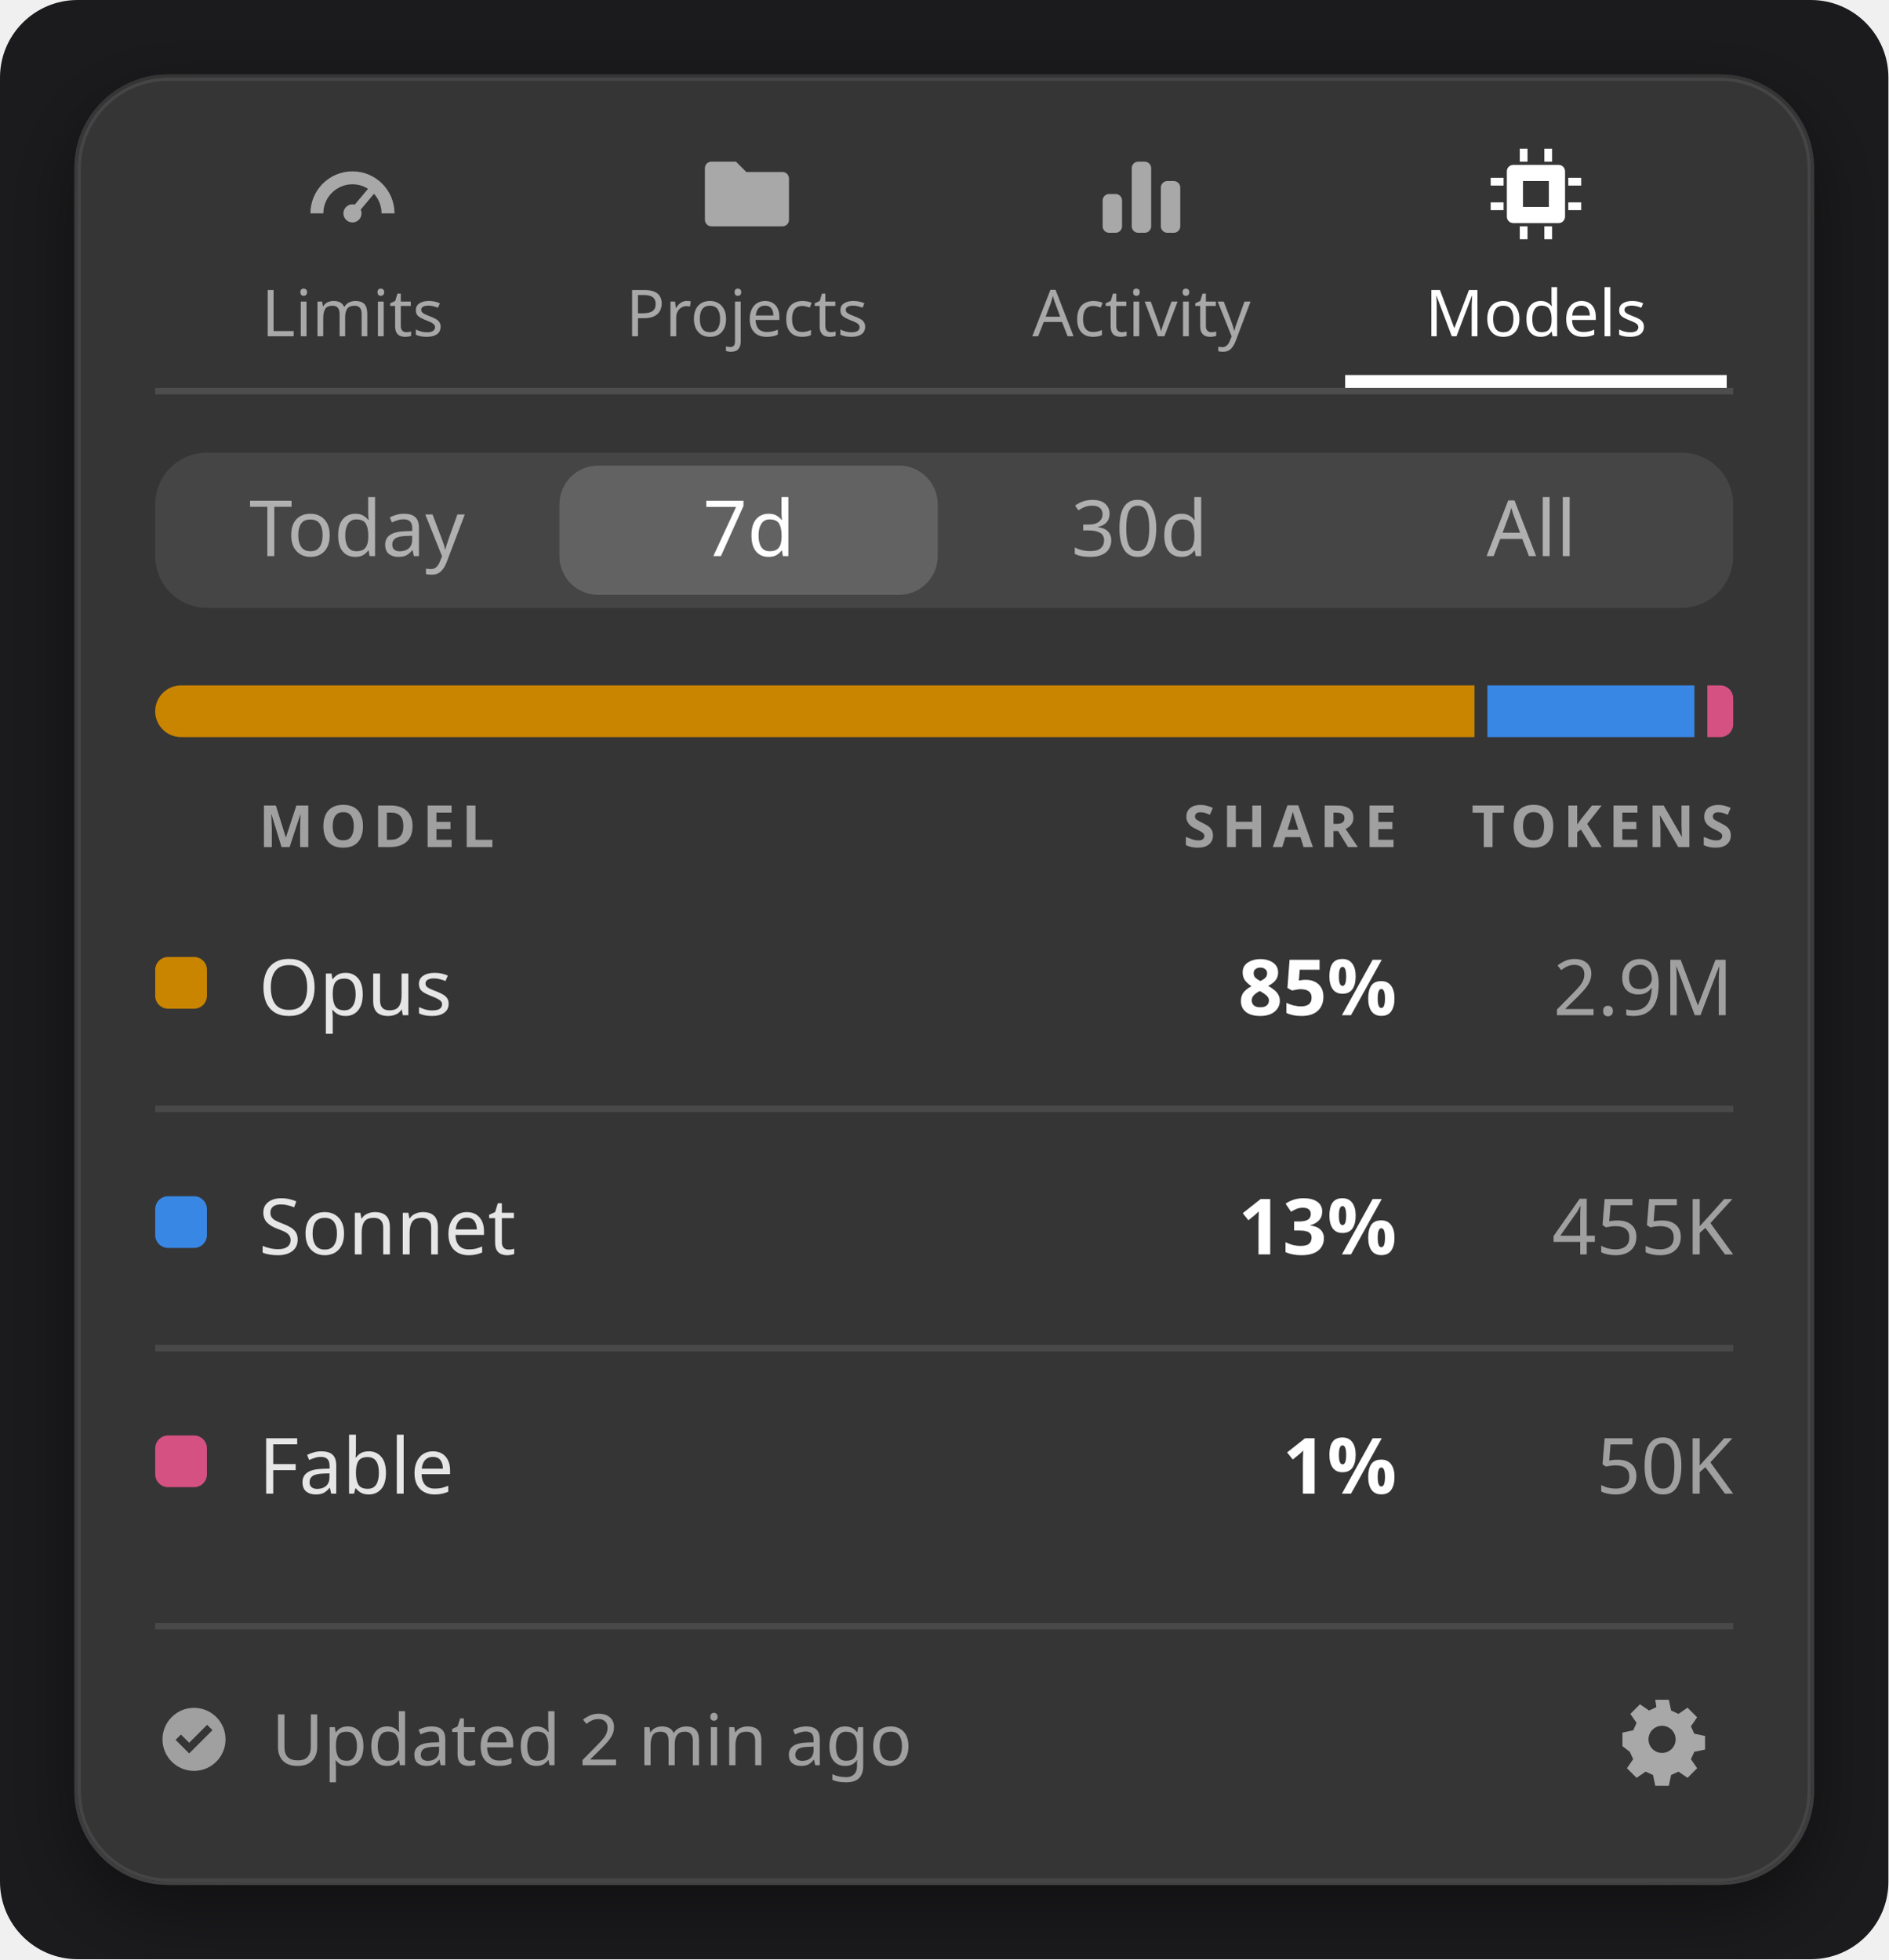
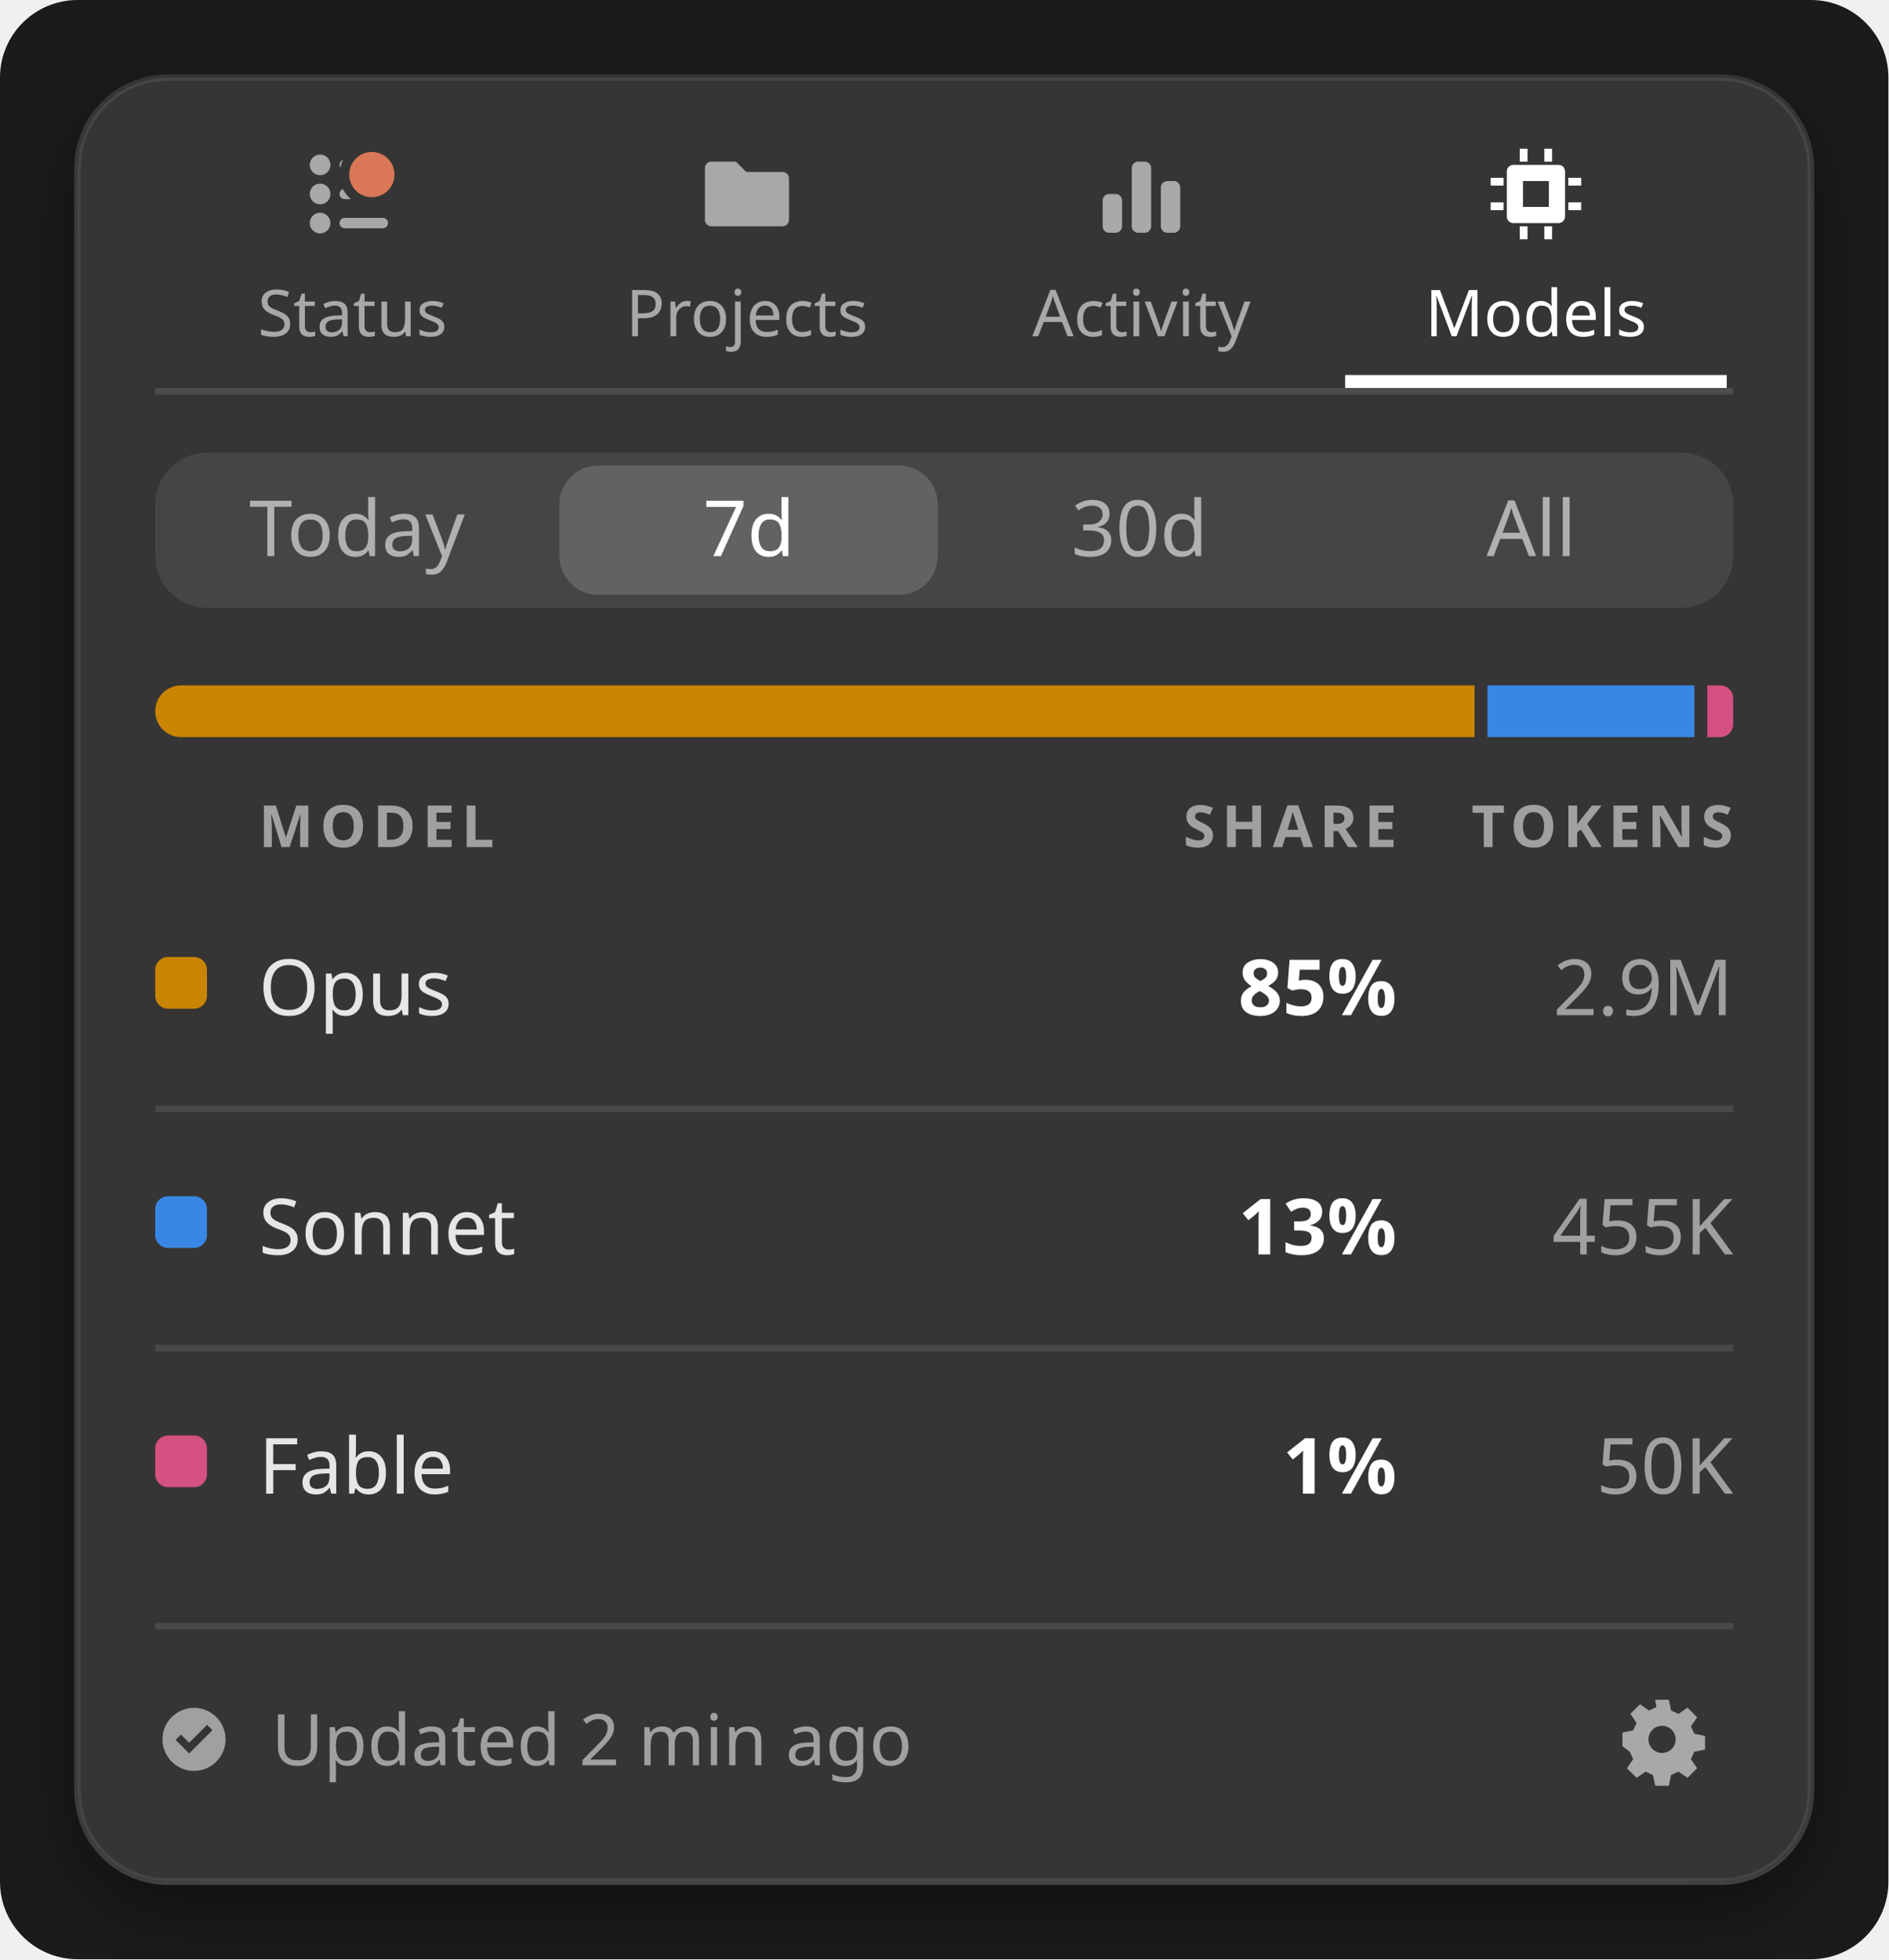
<svg xmlns="http://www.w3.org/2000/svg" width="292" height="303" viewBox="84 28 292 303" font-family="Ubuntu, Cantarell, 'Noto Sans', 'Segoe UI', sans-serif">
  <defs>
    <filter id="shadow" x="-10%" y="-10%" width="120%" height="130%">
      <feDropShadow dx="0" dy="4" stdDeviation="6" flood-opacity="0.45" />
    </filter>
  </defs>
  <rect x="84" y="28" width="292" height="303" rx="12" fill="#1b1b1d" />
  <rect x="96" y="40" width="268" height="279" rx="14" fill="#353535" stroke="rgba(255,255,255,0.08)" filter="url(#shadow)" />
  <g transform="translate(130.5 50)" fill="#a8a8a8">
-     <path d="M1.5 11a6.5 6.5 0 0 1 13 0h-2a4.5 4.5 0 0 0-9 0z" />
-     <rect x="7.4" y="5.6" width="1.2" height="6" rx="0.6" transform="rotate(40 8 11)" />
-     <circle cx="8" cy="11" r="1.4" />
+     <circle cx="3" cy="3.5" r="1.6" />
+     <rect x="6" y="2.7" width="8.5" height="1.6" rx=".8" />
+     <circle cx="3" cy="8" r="1.6" />
+     <rect x="6" y="7.2" width="6" height="1.6" rx=".8" />
+     <circle cx="3" cy="12.5" r="1.6" />
+     <rect x="6" y="11.7" width="7.5" height="1.6" rx=".8" />
+     <circle cx="11" cy="5" r="4.25" fill="#d97757" stroke="#353535" stroke-width="1.5" />
  </g>
-   <text x="138.5" y="80" font-size="10" fill="#a8a8a8" text-anchor="middle">Limits</text>
+   <text x="138.5" y="80" font-size="10" fill="#a8a8a8" text-anchor="middle">Status</text>
  <g transform="translate(191.5 50)" fill="#a8a8a8">
    <path d="M2.5 3h3.8l1.6 1.6h5.6a1 1 0 0 1 1 1V12a1 1 0 0 1-1 1h-11a1 1 0 0 1-1-1V4a1 1 0 0 1 1-1z" />
  </g>
  <text x="199.5" y="80" font-size="10" fill="#a8a8a8" text-anchor="middle">Projects</text>
  <g transform="translate(252.5 50)" fill="#a8a8a8">
    <rect x="2" y="8" width="3" height="6" rx="1" />
    <rect x="6.5" y="3" width="3" height="11" rx="1" />
    <rect x="11" y="6" width="3" height="8" rx="1" />
  </g>
  <text x="260.5" y="80" font-size="10" fill="#a8a8a8" text-anchor="middle">Activity</text>
  <g transform="translate(313.5 50)" fill="#fff">
    <path fill-rule="evenodd" d="M4.5 3.5h7a1 1 0 0 1 1 1v7a1 1 0 0 1-1 1h-7a1 1 0 0 1-1-1v-7a1 1 0 0 1 1-1zM6 6v4h4V6z" />
    <rect x="5.5" y="1" width="1.2" height="2" />
    <rect x="9.3" y="1" width="1.2" height="2" />
    <rect x="5.5" y="13" width="1.2" height="2" />
    <rect x="9.3" y="13" width="1.2" height="2" />
    <rect x="1" y="5.5" width="2" height="1.2" />
    <rect x="1" y="9.3" width="2" height="1.2" />
    <rect x="13" y="5.5" width="2" height="1.2" />
    <rect x="13" y="9.3" width="2" height="1.2" />
  </g>
  <text x="321.5" y="80" font-size="10" fill="#fff" text-anchor="middle">Models</text>
  <rect x="292.0" y="86" width="59.0" height="2" fill="#fff" />
  <rect x="108" y="88" width="244" height="1" fill="rgba(255,255,255,0.12)" />
  <rect x="108" y="98" width="244" height="24" rx="8" fill="rgba(255,255,255,0.08)" />
  <text x="139.2" y="114" font-size="12" fill="#b0b0b0" text-anchor="middle">Today</text>
  <rect x="170.5" y="100" width="58.5" height="20" rx="6" fill="rgba(255,255,255,0.16)" />
  <text x="199.8" y="114" font-size="12" fill="#fff" text-anchor="middle">7d</text>
  <text x="260.2" y="114" font-size="12" fill="#b0b0b0" text-anchor="middle">30d</text>
  <text x="320.8" y="114" font-size="12" fill="#b0b0b0" text-anchor="middle">All</text>
  <path d="M112 134 H312 A0 0 0 0 1 312 134 V142 A0 0 0 0 1 312 142 H112 A4 4 0 0 1 108 138 V138 A4 4 0 0 1 112 134 Z" fill="#c98500" />
  <path d="M314 134 H346 A0 0 0 0 1 346 134 V142 A0 0 0 0 1 346 142 H314 A0 0 0 0 1 314 142 V134 A0 0 0 0 1 314 134 Z" fill="#3987e5" />
  <path d="M348 134 H350 A2 2 0 0 1 352 136 V140 A2 2 0 0 1 350 142 H348 A0 0 0 0 1 348 142 V134 A0 0 0 0 1 348 134 Z" fill="#d55181" />
  <text x="124" y="159" font-size="9" font-weight="600" fill="#a0a0a0" letter-spacing="1">MODEL</text>
  <text x="300" y="159" font-size="9" font-weight="600" fill="#a0a0a0" text-anchor="end" letter-spacing="1">SHARE</text>
  <text x="352" y="159" font-size="9" font-weight="600" fill="#a0a0a0" text-anchor="end" letter-spacing="1">TOKENS</text>
  <rect x="108" y="176" width="8" height="8" rx="2" fill="#c98500" />
  <text x="124" y="185" font-size="12" fill="#e6e6e6">Opus</text>
  <text x="300" y="185" font-size="12" font-weight="700" fill="#fff" text-anchor="end" style="font-feature-settings:'tnum'">85%</text>
  <text x="352" y="185" font-size="12" fill="#a0a0a0" text-anchor="end" style="font-feature-settings:'tnum'">2.9M</text>
  <rect x="108" y="199" width="244" height="1" fill="rgba(255,255,255,0.10)" />
  <rect x="108" y="213" width="8" height="8" rx="2" fill="#3987e5" />
  <text x="124" y="222" font-size="12" fill="#e6e6e6">Sonnet</text>
  <text x="300" y="222" font-size="12" font-weight="700" fill="#fff" text-anchor="end" style="font-feature-settings:'tnum'">13%</text>
  <text x="352" y="222" font-size="12" fill="#a0a0a0" text-anchor="end" style="font-feature-settings:'tnum'">455K</text>
  <rect x="108" y="236" width="244" height="1" fill="rgba(255,255,255,0.10)" />
  <rect x="108" y="250" width="8" height="8" rx="2" fill="#d55181" />
  <text x="124" y="259" font-size="12" fill="#e6e6e6">Fable</text>
  <text x="300" y="259" font-size="12" font-weight="700" fill="#fff" text-anchor="end" style="font-feature-settings:'tnum'">1%</text>
  <text x="352" y="259" font-size="12" fill="#a0a0a0" text-anchor="end" style="font-feature-settings:'tnum'">50K</text>
  <rect x="108" y="279" width="244" height="1" fill="rgba(255,255,255,0.10)" />
  <g transform="translate(108 291) scale(0.75)" fill="#a0a0a0">
    <path d="M8 1.5a6.5 6.5 0 1 0 0 13 6.5 6.5 0 0 0 0-13zm-1 9.4L4.2 8.1l1.1-1.1L7 8.7l3.7-3.7 1.1 1.1z" />
  </g>
  <text x="126" y="301" font-size="11" fill="#a0a0a0">Updated 2 min ago</text>
  <g transform="translate(334 290) scale(0.875)" fill="#a8a8a8">
    <path fill-rule="evenodd" d="M6.8 1h2.4l.4 1.9 1.3.6 1.6-1.1 1.7 1.7-1.1 1.6.6 1.3 1.9.4v2.4l-1.9.4-.6 1.3 1.1 1.6-1.7 1.7-1.6-1.1-1.3.6-.4 1.9H6.8l-.4-1.9-1.3-.6-1.6 1.1-1.7-1.7 1.1-1.6-.6-1.3L1 9.2V6.8l1.9-.4.6-1.3-1.1-1.6 1.7-1.7 1.6 1.1 1.3-.6zM8 5.6a2.4 2.4 0 1 0 0 4.8 2.4 2.4 0 0 0 0-4.8z" />
  </g>
</svg>
